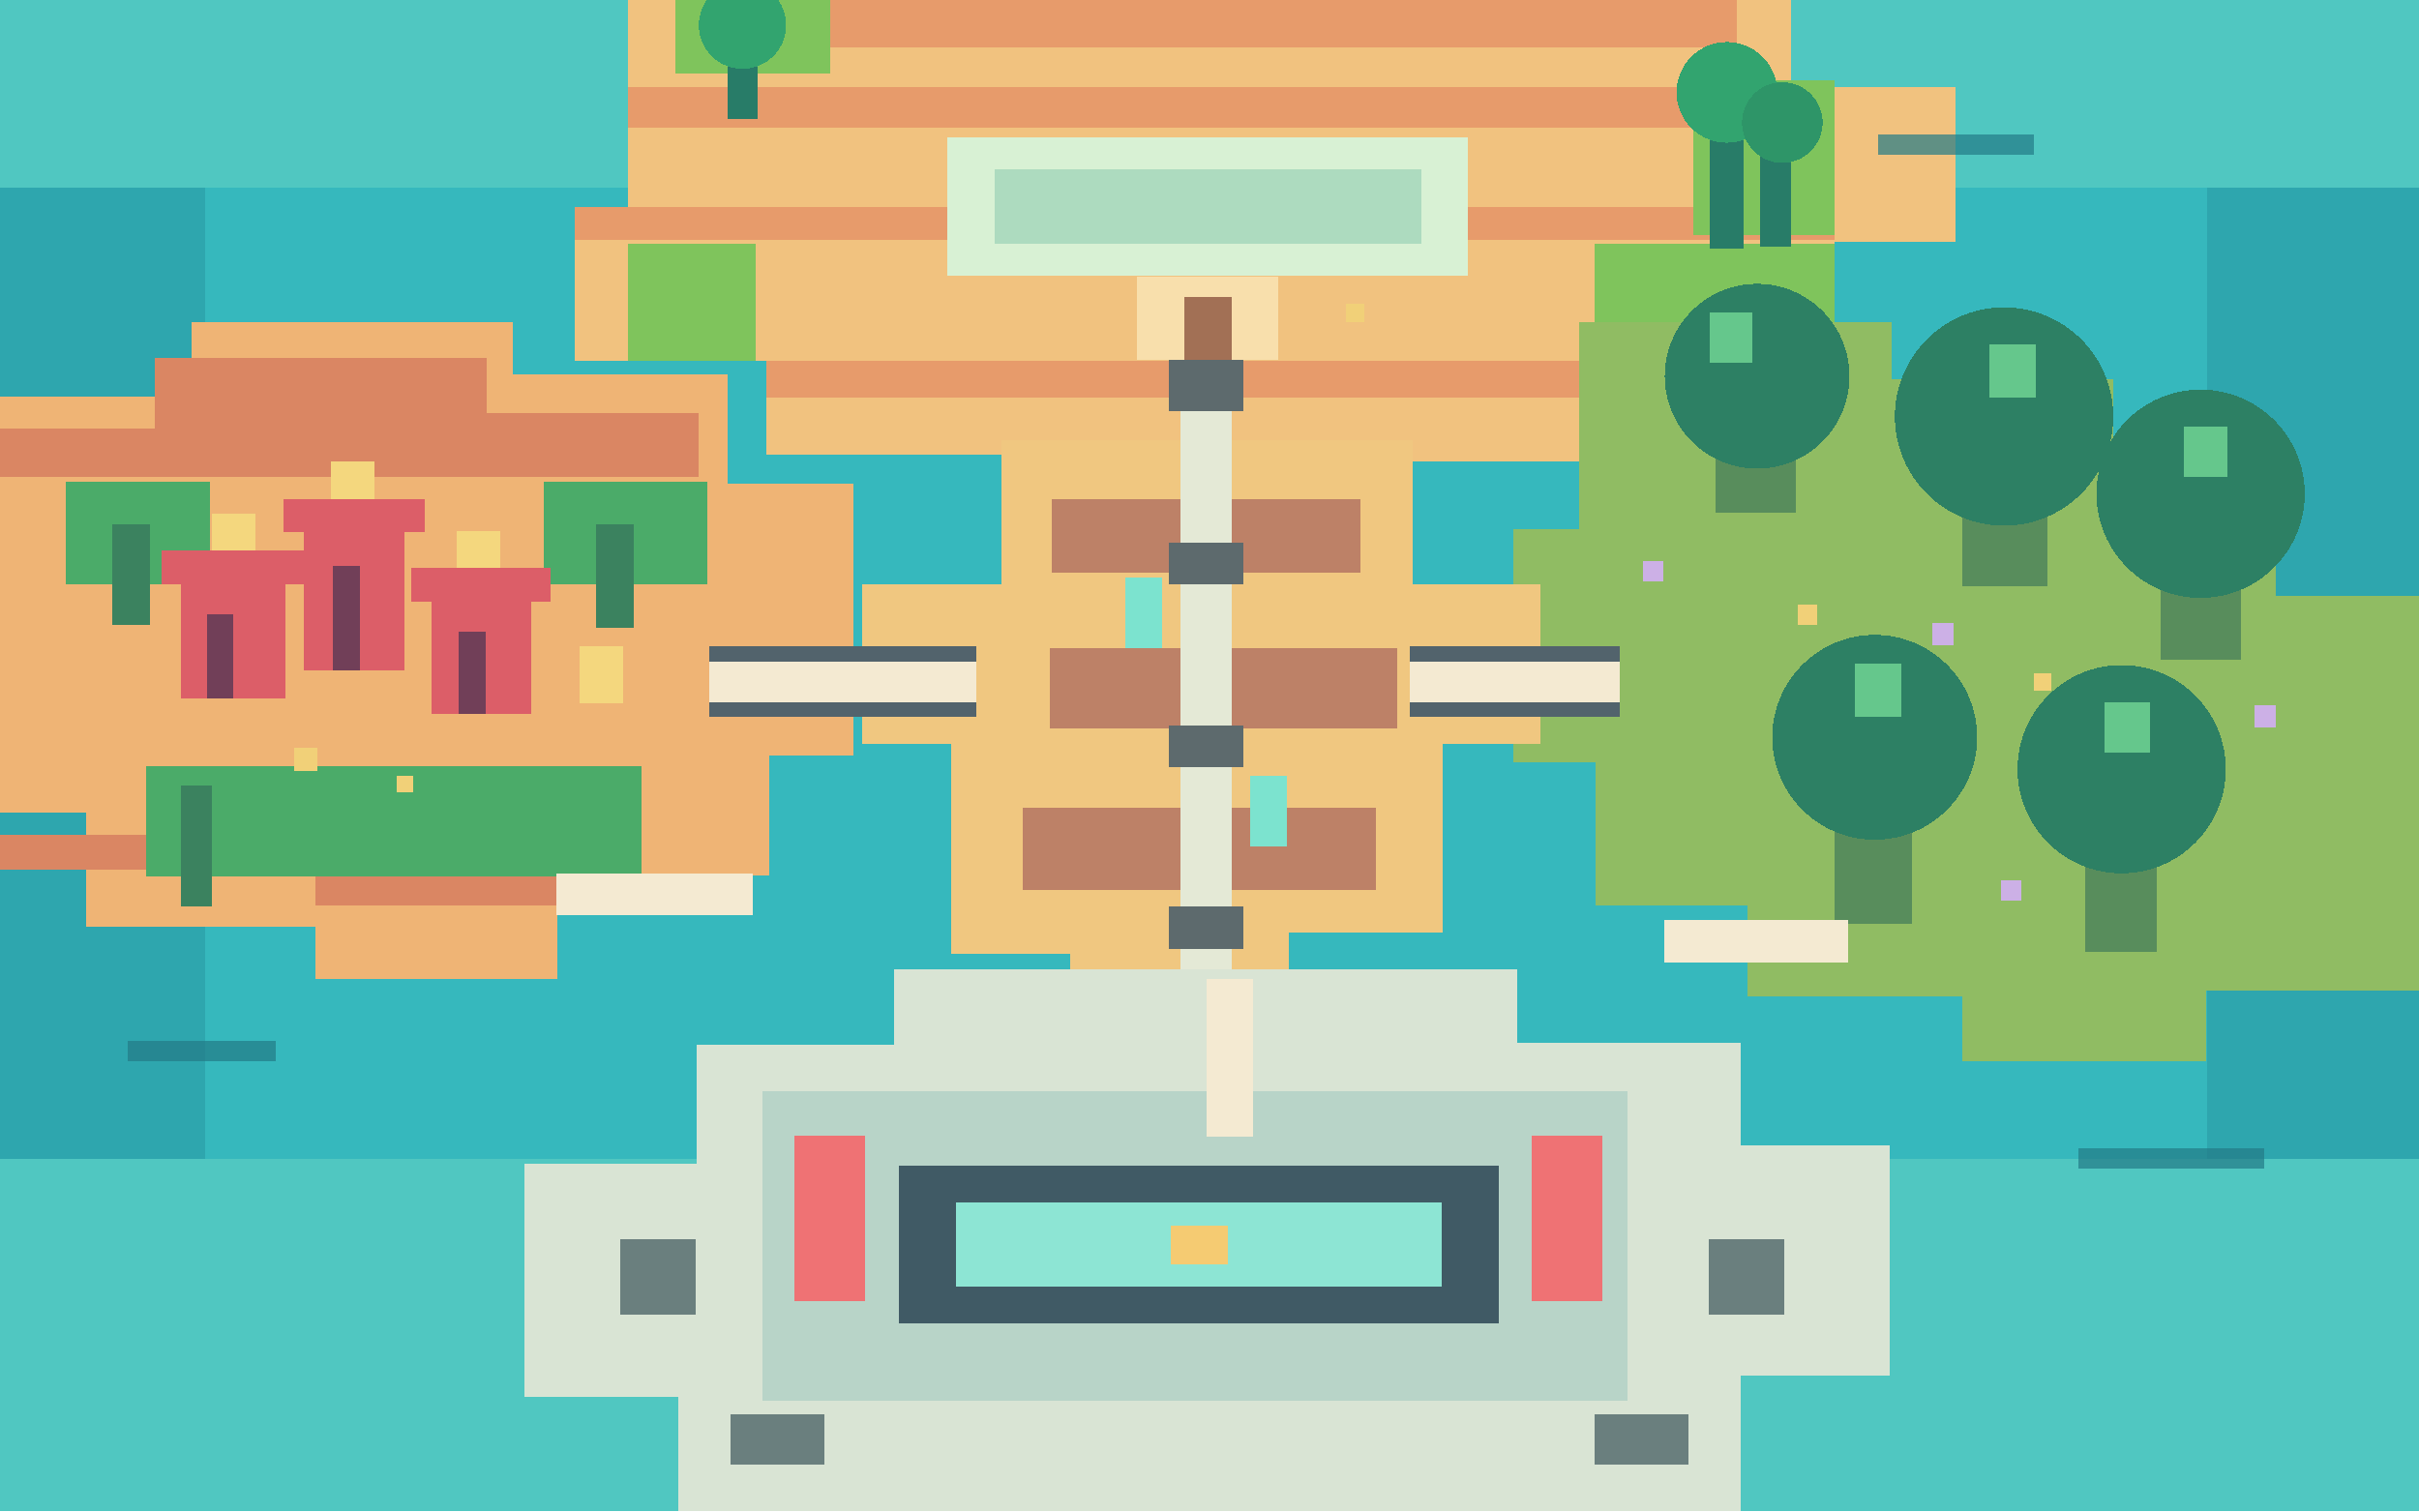
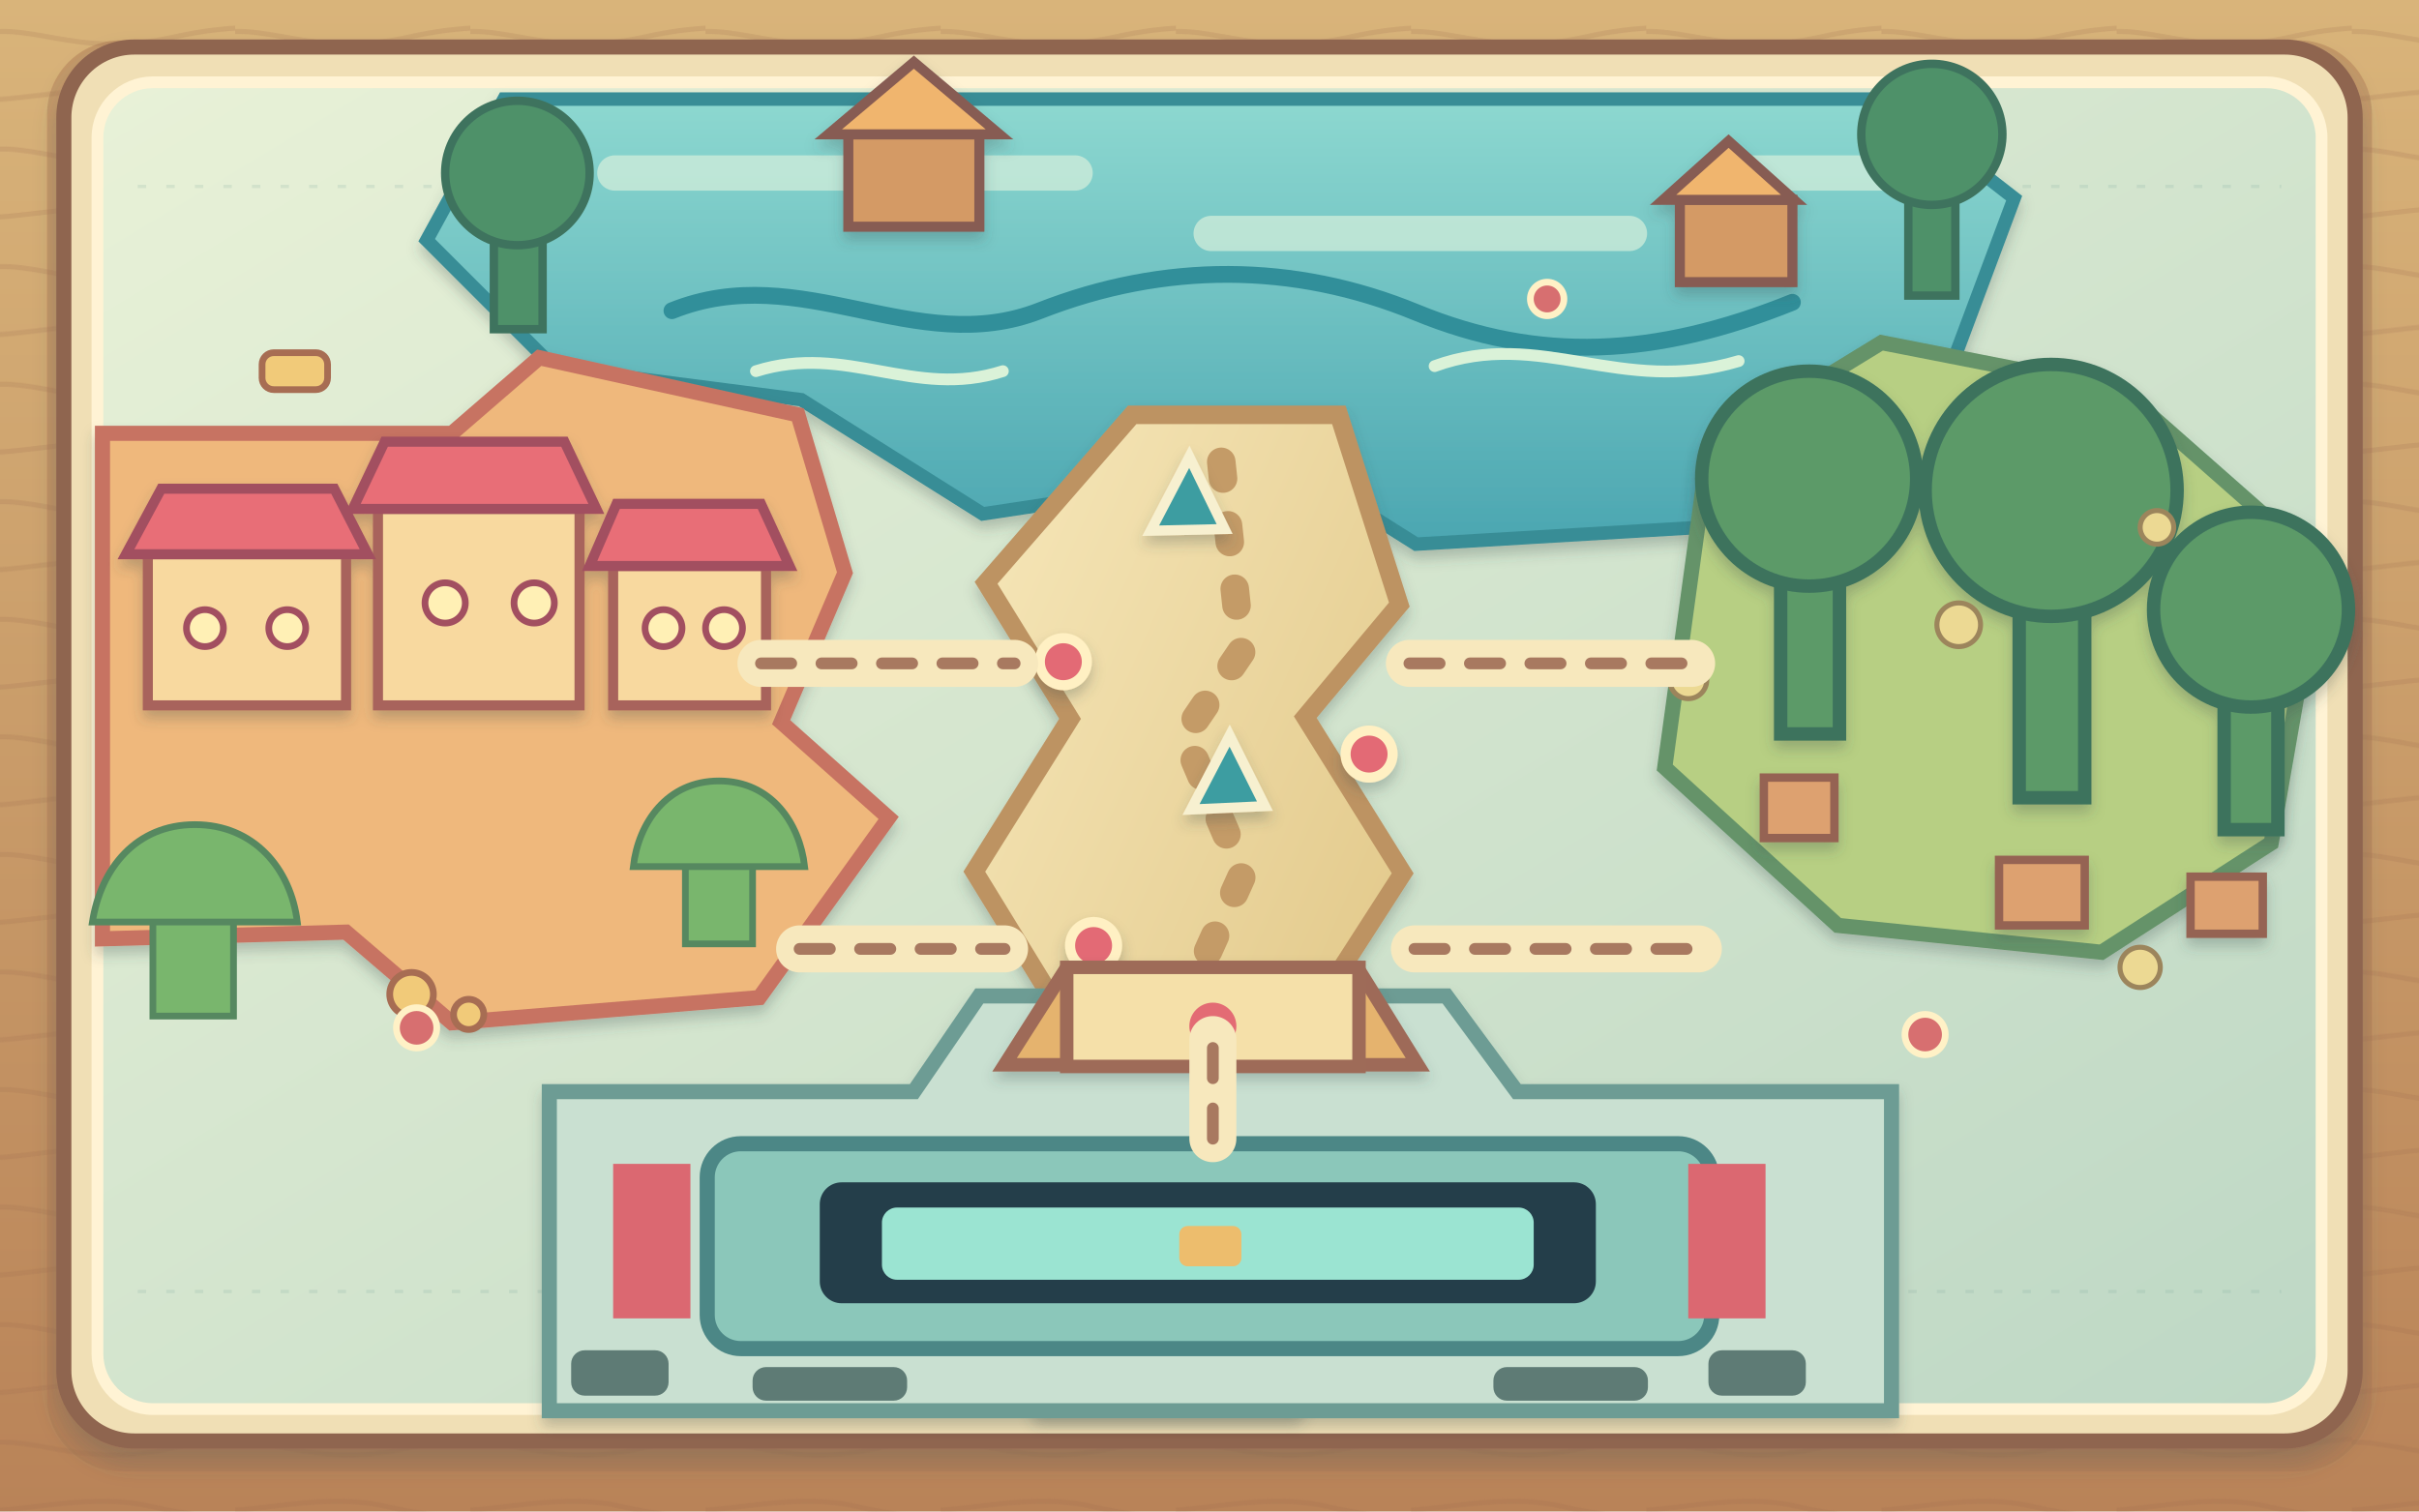
- <svg xmlns="http://www.w3.org/2000/svg" viewBox="0 0 1440 900" shape-rendering="crispEdges">
-   <rect width="1440" height="900" fill="#36b8bd" />
-   <path fill="#62d3c4" d="M0 0h1440v112H0zM0 690h1440v210H0z" opacity=".58" />
-   <path fill="#258f9d" d="M0 112h122v578H0zM1314 112h126v578h-126z" opacity=".46" />
-   <path fill="#f1c27f" d="M374 0h692v52h98v92h-72v63h-88v68H823v38H616v-42H456v-56H342v-92h32z" />
-   <path fill="#e79b6b" d="M408 0h626v28H408zM374 52h718v24H374zM342 123h750v20H342zM456 215h548v22H456z" />
-   <path fill="#7fc45c" d="M402 0h92v44h-92zM1008 48h84v92h-84zM374 145h76v70h-76zM949 145h143v70H949z" />
-   <path fill="#287c68" d="M433 18h18v53h-18zM1018 70h20v78h-20zM1048 87h18v60h-18z" />
-   <circle cx="442" cy="15" r="26" fill="#32a46f" />
-   <circle cx="1028" cy="55" r="30" fill="#32a46f" />
-   <circle cx="1061" cy="73" r="24" fill="#2e9568" />
-   <path fill="#d8f1d4" d="M564 82h310v82H564z" />
-   <path fill="#addbbf" d="M592 101h254v44H592z" />
-   <path fill="#f8dfac" d="M677 165h84v49h-84z" />
-   <path fill="#a27055" d="M705 177h28v37h-28z" />
-   <path fill="#efb475" d="M0 236h114v-44h191v31h128v65h75v162h-50v71H332v62H188v-31H51v-68H0z" />
-   <path fill="#da8663" d="M0 255h92v-42h198v33h126v38H0zM0 497h345v42H188v-21H0z" />
-   <path fill="#4bab69" d="M39 287h86v61H39zM324 287h97v61h-97zM87 456h295v66H87z" />
-   <path fill="#3b825f" d="M67 312h22v60H67zM355 312h22v62h-22zM108 468h18v72h-18z" />
-   <g fill="#f4d77e">
-     <rect x="126" y="306" width="26" height="34" />
-     <rect x="197" y="275" width="26" height="34" />
-     <rect x="272" y="316" width="26" height="34" />
-     <rect x="345" y="385" width="26" height="34" />
+ <svg xmlns="http://www.w3.org/2000/svg" viewBox="0 0 1440 900" role="img" aria-label="喵呜的桌面潮玩小世界摆件盘">
+   <defs>
+     <linearGradient id="wood" x1="0" y1="0" x2="0" y2="1">
+       <stop offset="0" stop-color="#d9b47a" />
+       <stop offset="1" stop-color="#b98358" />
+     </linearGradient>
+     <linearGradient id="felt" x1="0" y1="0" x2="1" y2="1">
+       <stop offset="0" stop-color="#e8f1d7" />
+       <stop offset="1" stop-color="#bed8c5" />
+     </linearGradient>
+     <linearGradient id="water" x1="0" y1="0" x2="0" y2="1">
+       <stop offset="0" stop-color="#8dd8d0" />
+       <stop offset="1" stop-color="#4ba6b1" />
+     </linearGradient>
+     <linearGradient id="cloth" x1="0" y1="0" x2="1" y2="1">
+       <stop offset="0" stop-color="#f7e8bb" />
+       <stop offset="1" stop-color="#ddc17e" />
+     </linearGradient>
+     <filter id="soft-shadow" x="-20%" y="-20%" width="140%" height="160%">
+       <feDropShadow dx="0" dy="9" stdDeviation="7" flood-color="#3d5960" flood-opacity=".24" />
+     </filter>
+     <filter id="small-shadow" x="-30%" y="-30%" width="160%" height="180%">
+       <feDropShadow dx="0" dy="5" stdDeviation="4" flood-color="#394c4b" flood-opacity=".28" />
+     </filter>
+     <pattern id="grain" width="140" height="70" patternUnits="userSpaceOnUse">
+       <path d="M-20 22c38-12 62 14 124 0s88 4 132-6M-30 58c34 7 77-11 120-1s79 8 126-5" fill="none" stroke="#9d6b4e" stroke-opacity=".18" stroke-width="3" />
+     </pattern>
+   </defs>
+   <rect width="1440" height="900" fill="url(#wood)" />
+   <rect width="1440" height="900" fill="url(#grain)" />
+   <rect x="28" y="24" width="1384" height="852" rx="44" fill="#a97552" opacity=".42" />
+   <rect x="38" y="28" width="1364" height="830" rx="42" fill="#f0dfb5" stroke="#8f654f" stroke-width="9" filter="url(#soft-shadow)" />
+   <rect x="58" y="49" width="1324" height="790" rx="33" fill="url(#felt)" stroke="#fff3d4" stroke-width="7" />
+   <path d="M82 111h1276M82 769h1276" stroke="#7ba9a0" stroke-opacity=".18" stroke-width="2" stroke-dasharray="5 12" />
+   <path d="M300 59h823l76 59-37 99-109 30-41 67-169 10-73-46-185 28-108-68-147-19-76-76z" fill="url(#water)" stroke="#388d96" stroke-width="8" filter="url(#small-shadow)" />
+   <path d="M366 103h274M721 139h249M1028 103h101" fill="none" stroke="#d8f0dc" stroke-opacity=".7" stroke-width="21" stroke-linecap="round" />
+   <path d="M400 185c77-31 145 29 219 0s151-29 224 1 142 27 224-6" fill="none" stroke="#318f9a" stroke-width="10" stroke-linecap="round" />
+   <path d="M450 221c54-17 94 17 147 0M854 218c63-23 111 18 181-3" fill="none" stroke="#daf2d8" stroke-width="7" stroke-linecap="round" />
+   <g filter="url(#small-shadow)">
+     <path d="M505 80h78v55h-78z" fill="#d49a65" stroke="#875b52" stroke-width="6" />
+     <path d="m493 80 51-43 51 43z" fill="#f0b56e" stroke="#875b52" stroke-width="6" />
+     <path d="M1000 119h67v49h-67z" fill="#d49a65" stroke="#875b52" stroke-width="6" />
+     <path d="m990 119 39-35 39 35z" fill="#f0b56e" stroke="#875b52" stroke-width="6" />
  </g>
-   <g fill="#dc5e68">
-     <path d="M108 340h62v76h-62zM96 328h86v20H96z" />
-     <path d="M181 309h60v90h-60zM169 297h84v20h-84z" />
-     <path d="M257 350h59v75h-59zM245 338h83v20h-83z" />
+   <g fill="#4e9169" stroke="#3e735e" stroke-width="5">
+     <path d="M294 117h29v79h-29z" />
+     <circle cx="308" cy="103" r="43" />
+     <path d="M1136 91h28v85h-28z" />
+     <circle cx="1150" cy="80" r="42" />
  </g>
-   <g fill="#713f58">
-     <rect x="123" y="366" width="16" height="50" />
-     <rect x="198" y="337" width="16" height="62" />
-     <rect x="273" y="376" width="16" height="49" />
+   <path d="M61 258h208l52-45 154 34 28 94-38 89 64 57-77 107-183 15-63-54-145 4z" fill="#efb87b" stroke="#c77362" stroke-width="9" filter="url(#small-shadow)" />
+   <g filter="url(#small-shadow)">
+     <path d="M88 330h118v90H88z" fill="#f8d99f" stroke="#a8645b" stroke-width="6" />
+     <path d="M225 303h120v117H225z" fill="#f8d99f" stroke="#a8645b" stroke-width="6" />
+     <path d="M365 337h91v83h-91z" fill="#f8d99f" stroke="#a8645b" stroke-width="6" />
+     <path d="M75 330h144l-20-39H96z" fill="#e86e77" stroke="#a24f61" stroke-width="6" />
+     <path d="M210 303h145l-19-40H229z" fill="#e86e77" stroke="#a24f61" stroke-width="6" />
+     <path d="M351 337h119l-17-37h-86z" fill="#e86e77" stroke="#a24f61" stroke-width="6" />
+     <g fill="#fff0b5" stroke="#a24f61" stroke-width="4">
+       <circle cx="122" cy="374" r="11" />
+       <circle cx="171" cy="374" r="11" />
+       <circle cx="265" cy="359" r="12" />
+       <circle cx="318" cy="359" r="12" />
+       <circle cx="395" cy="374" r="11" />
+       <circle cx="431" cy="374" r="11" />
+     </g>
  </g>
-   <path fill="#90bc63" d="M940 192h186v34h132v56h97v73h85v235h-127v42h-145v-39h-128v-54h-90v-85h-49V315h39z" />
-   <path fill="#588d5c" d="M1021 229h48v76h-48zM1168 258h51v91h-51zM1286 304h48v89h-48zM1092 454h46v96h-46zM1241 473h43v94h-43z" />
-   <g fill="#2d8064">
-     <circle cx="1046" cy="224" r="55" />
-     <circle cx="1193" cy="248" r="65" />
-     <circle cx="1310" cy="294" r="62" />
-     <circle cx="1116" cy="439" r="61" />
-     <circle cx="1263" cy="458" r="62" />
+   <g fill="#79b66d" stroke="#568860" stroke-width="4">
+     <path d="M91 541h48v64H91z" />
+     <path d="M116 491c35 0 57 26 61 58H55c5-32 26-58 61-58z" />
+     <path d="M408 501h40v61h-40z" />
+     <path d="M428 465c31 0 48 25 51 51h-102c3-26 20-51 51-51z" />
  </g>
-   <g fill="#65c78c">
-     <rect x="1018" y="186" width="25" height="30" />
-     <rect x="1184" y="205" width="28" height="32" />
-     <rect x="1300" y="254" width="26" height="30" />
-     <rect x="1104" y="395" width="28" height="32" />
-     <rect x="1253" y="418" width="27" height="30" />
+   <g fill="#f1ca79" stroke="#a76d53" stroke-width="4">
+     <circle cx="245" cy="592" r="13" />
+     <circle cx="279" cy="604" r="9" />
+     <rect x="156" y="210" width="39" height="22" rx="7" />
  </g>
-   <g fill="#ccb0e6">
-     <rect x="978" y="334" width="12" height="12" />
-     <rect x="1150" y="371" width="13" height="13" />
-     <rect x="1342" y="420" width="13" height="13" />
-     <rect x="1191" y="524" width="12" height="12" />
+   <path d="m1017 267 103-63 143 28 118 104-29 166-101 65-157-16-103-94z" fill="#b7cf83" stroke="#659369" stroke-width="9" filter="url(#small-shadow)" />
+   <g fill="#5b9a68" stroke="#3e735d" stroke-width="8" filter="url(#small-shadow)">
+     <path d="M1060 304h35v133h-35z" />
+     <circle cx="1077" cy="285" r="64" />
+     <path d="M1202 319h39v156h-39z" />
+     <circle cx="1221" cy="292" r="75" />
+     <path d="M1324 379h32v115h-32z" />
+     <circle cx="1340" cy="363" r="58" />
  </g>
-   <path fill="#f0c780" d="M596 262h245v86h76v95h-58v112h-92v93H637v-80h-71V443h-53v-95h83z" />
-   <path fill="#bd8167" d="M626 297h184v44H626zM625 386h207v48H625zM609 481h210v49H609z" />
-   <path fill="#e4e9d6" d="M703 214h30v467h-30z" />
-   <path fill="#5d6a6d" d="M696 214h44v31h-44zM696 323h44v25h-44zM696 432h44v25h-44zM696 540h44v25h-44zM696 650h44v31h-44z" />
-   <path fill="#7ce3cf" d="M670 344h22v42h-22zM744 462h22v42h-22z" />
-   <path fill="#d9e4d4" d="M415 622h117v-45h371v44h133v61h89v137h-89v81H404v-68h-92V693h103z" />
-   <path fill="#b8d4c8" d="M454 650h515v184H454z" />
-   <path fill="#405a65" d="M535 694h357v94H535z" />
-   <path fill="#8de5d4" d="M569 716h289v50H569z" />
-   <path fill="#f5cb72" d="M697 730h34v23h-34z" />
-   <path fill="#ef7274" d="M473 676h42v99h-42zM912 676h42v99h-42z" />
-   <g fill="#6a7f7e">
-     <rect x="369" y="738" width="45" height="45" />
-     <rect x="1017" y="738" width="45" height="45" />
-     <rect x="435" y="842" width="56" height="30" />
-     <rect x="949" y="842" width="56" height="30" />
+   <g fill="#dda16f" stroke="#956453" stroke-width="5" filter="url(#small-shadow)">
+     <path d="M1050 463h42v36h-42z" />
+     <path d="M1190 512h51v39h-51z" />
+     <path d="M1304 522h43v34h-43z" />
  </g>
-   <path fill="#f4ead2" d="M422 392h159v28H422zM839 392h125v28H839zM718 583h28v94h-28zM331 520h117v25H331zM991 548h109v25H991z" />
-   <path fill="#52636c" d="M422 385h159v9H422zM422 418h159v9H422zM839 385h125v9H839zM839 418h125v9H839z" />
-   <g fill="#f1d078">
-     <rect x="175" y="445" width="14" height="14" />
-     <rect x="236" y="462" width="10" height="10" />
-     <rect x="1070" y="360" width="12" height="12" />
-     <rect x="1211" y="401" width="10" height="10" />
-     <rect x="801" y="181" width="11" height="11" />
+   <g fill="#ecd993" stroke="#9c855c" stroke-width="3">
+     <circle cx="1005" cy="405" r="11" />
+     <circle cx="1166" cy="372" r="13" />
+     <circle cx="1284" cy="314" r="10" />
+     <circle cx="1274" cy="576" r="12" />
  </g>
-   <g fill="#227b86" opacity=".7">
-     <rect x="76" y="620" width="88" height="12" />
-     <rect x="1237" y="684" width="111" height="12" />
-     <rect x="1118" y="80" width="93" height="12" />
+   <path d="M674 247h123l36 113-56 67 58 93-56 87 55 106-64 125H620l-48-125 62-106-54-88 57-91-50-81z" fill="url(#cloth)" stroke="#bd9362" stroke-width="11" filter="url(#small-shadow)" />
+   <path d="M727 275 739 388l-34 50 35 82-36 80 35 114-23 112" fill="none" stroke="#c49b67" stroke-width="17" stroke-linecap="round" stroke-dasharray="10 28" />
+   <g fill="#3e9da1" stroke="#f7f0d0" stroke-width="6" filter="url(#small-shadow)">
+     <path d="m685 316 44-1-21-43z" />
+     <path d="m709 482 44-2-21-42z" />
+     <path d="m689 647 44-1-21-43z" />
+   </g>
+   <g fill="#e36b74" stroke="#fff0c3" stroke-width="6" filter="url(#small-shadow)">
+     <circle cx="633" cy="394" r="14" />
+     <circle cx="815" cy="449" r="14" />
+     <circle cx="651" cy="563" r="14" />
+     <circle cx="791" cy="731" r="14" />
+   </g>
+   <path d="M327 650h217l39-57h278l42 57h223v190H327z" fill="#c9e0d1" stroke="#6d9c94" stroke-width="9" filter="url(#small-shadow)" />
+   <rect x="421" y="681" width="598" height="122" rx="20" fill="#8bc7ba" stroke="#4c8786" stroke-width="9" />
+   <rect x="488" y="704" width="462" height="72" rx="13" fill="#243e4a" />
+   <rect x="525" y="719" width="388" height="43" rx="9" fill="#9be4d2" />
+   <rect x="702" y="730" width="37" height="24" rx="5" fill="#edbd6d" />
+   <path d="M365 693h46v92h-46zM1005 693h46v92h-46z" fill="#db6871" />
+   <g fill="#5e7b75">
+     <rect x="340" y="804" width="58" height="27" rx="8" />
+     <rect x="1017" y="804" width="58" height="27" rx="8" />
+     <rect x="448" y="814" width="92" height="20" rx="8" />
+     <rect x="889" y="814" width="92" height="20" rx="8" />
+   </g>
+   <path d="M598 634h246l-36-58H635z" fill="#e5b36e" stroke="#9e6b58" stroke-width="8" filter="url(#small-shadow)" />
+   <path d="M635 576h174v59H635z" fill="#f5e0a9" stroke="#9e6b58" stroke-width="8" />
+   <circle cx="722" cy="611" r="14" fill="#e36b74" />
+   <g fill="none" stroke-linecap="round">
+     <path d="M453 395h151M839 395h168M476 565h122M842 565h169M722 678v-59" stroke="#f7e8bd" stroke-width="28" />
+     <path d="M453 395h151M839 395h168M476 565h122M842 565h169M722 678v-59" stroke="#a87960" stroke-width="7" stroke-dasharray="18 18" />
+   </g>
+   <g fill="#d76f70" stroke="#fff1c6" stroke-width="4">
+     <circle cx="248" cy="612" r="12" />
+     <circle cx="1146" cy="616" r="12" />
+     <circle cx="921" cy="178" r="10" />
  </g>
</svg>
